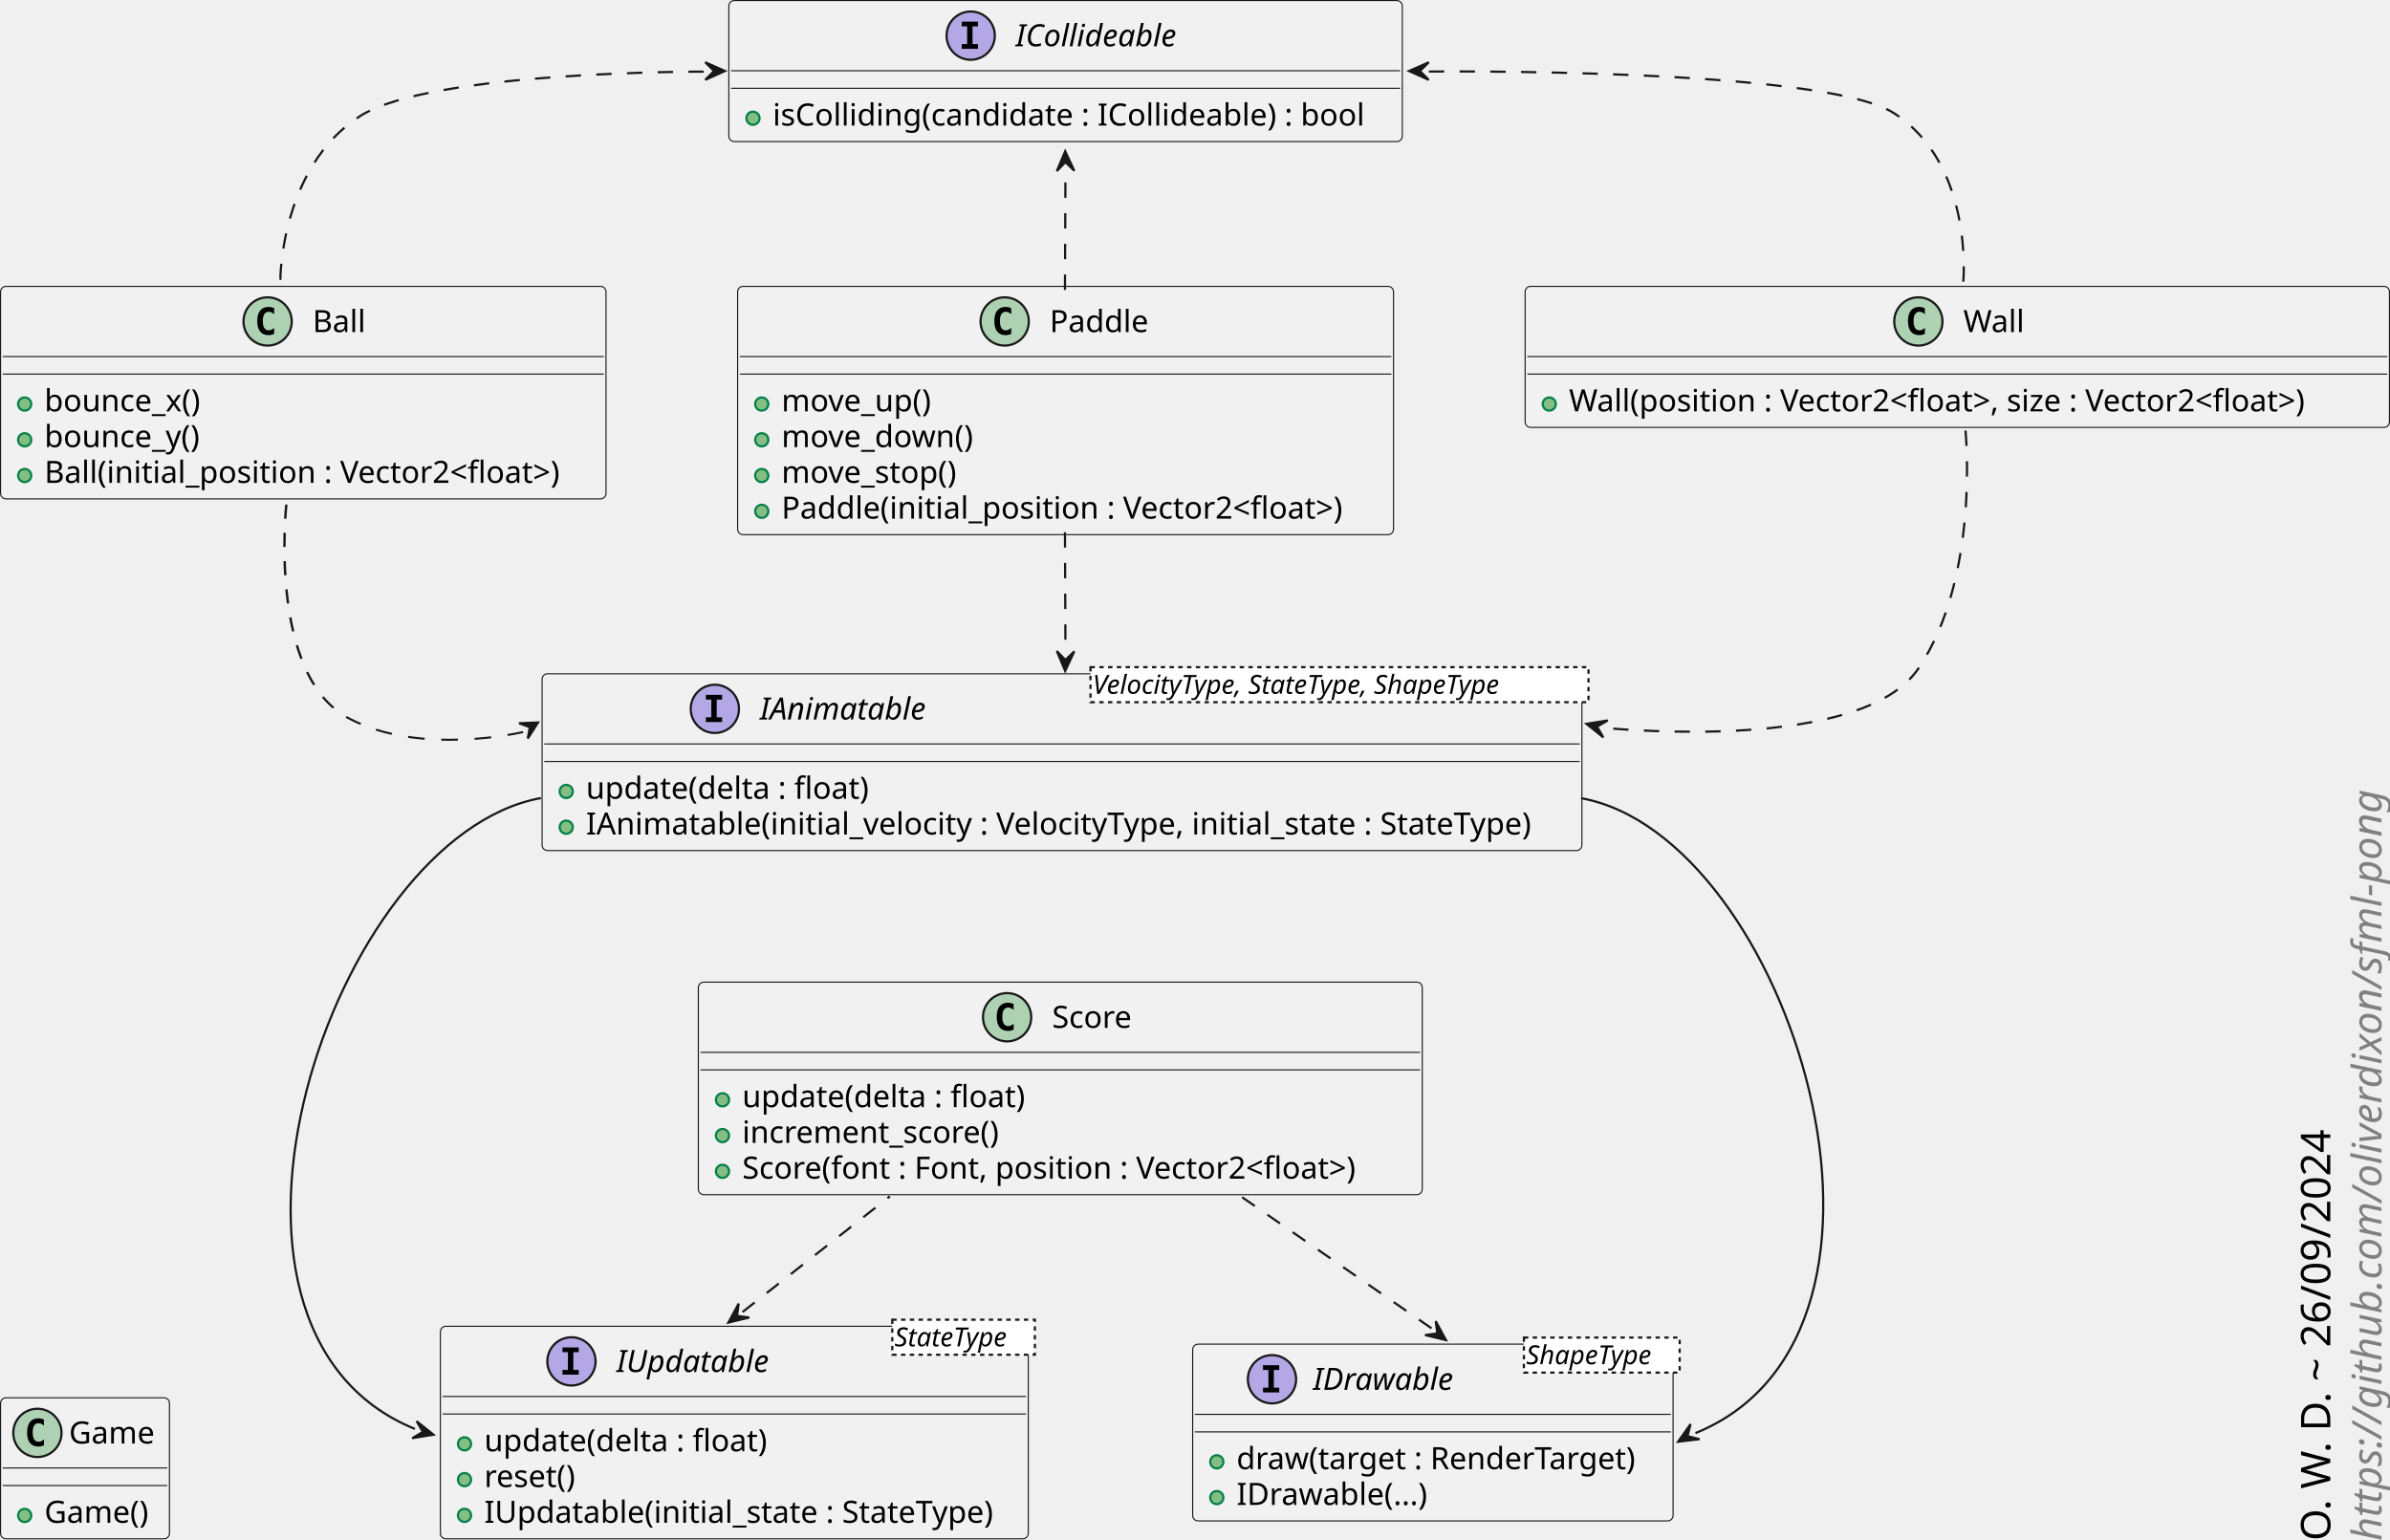
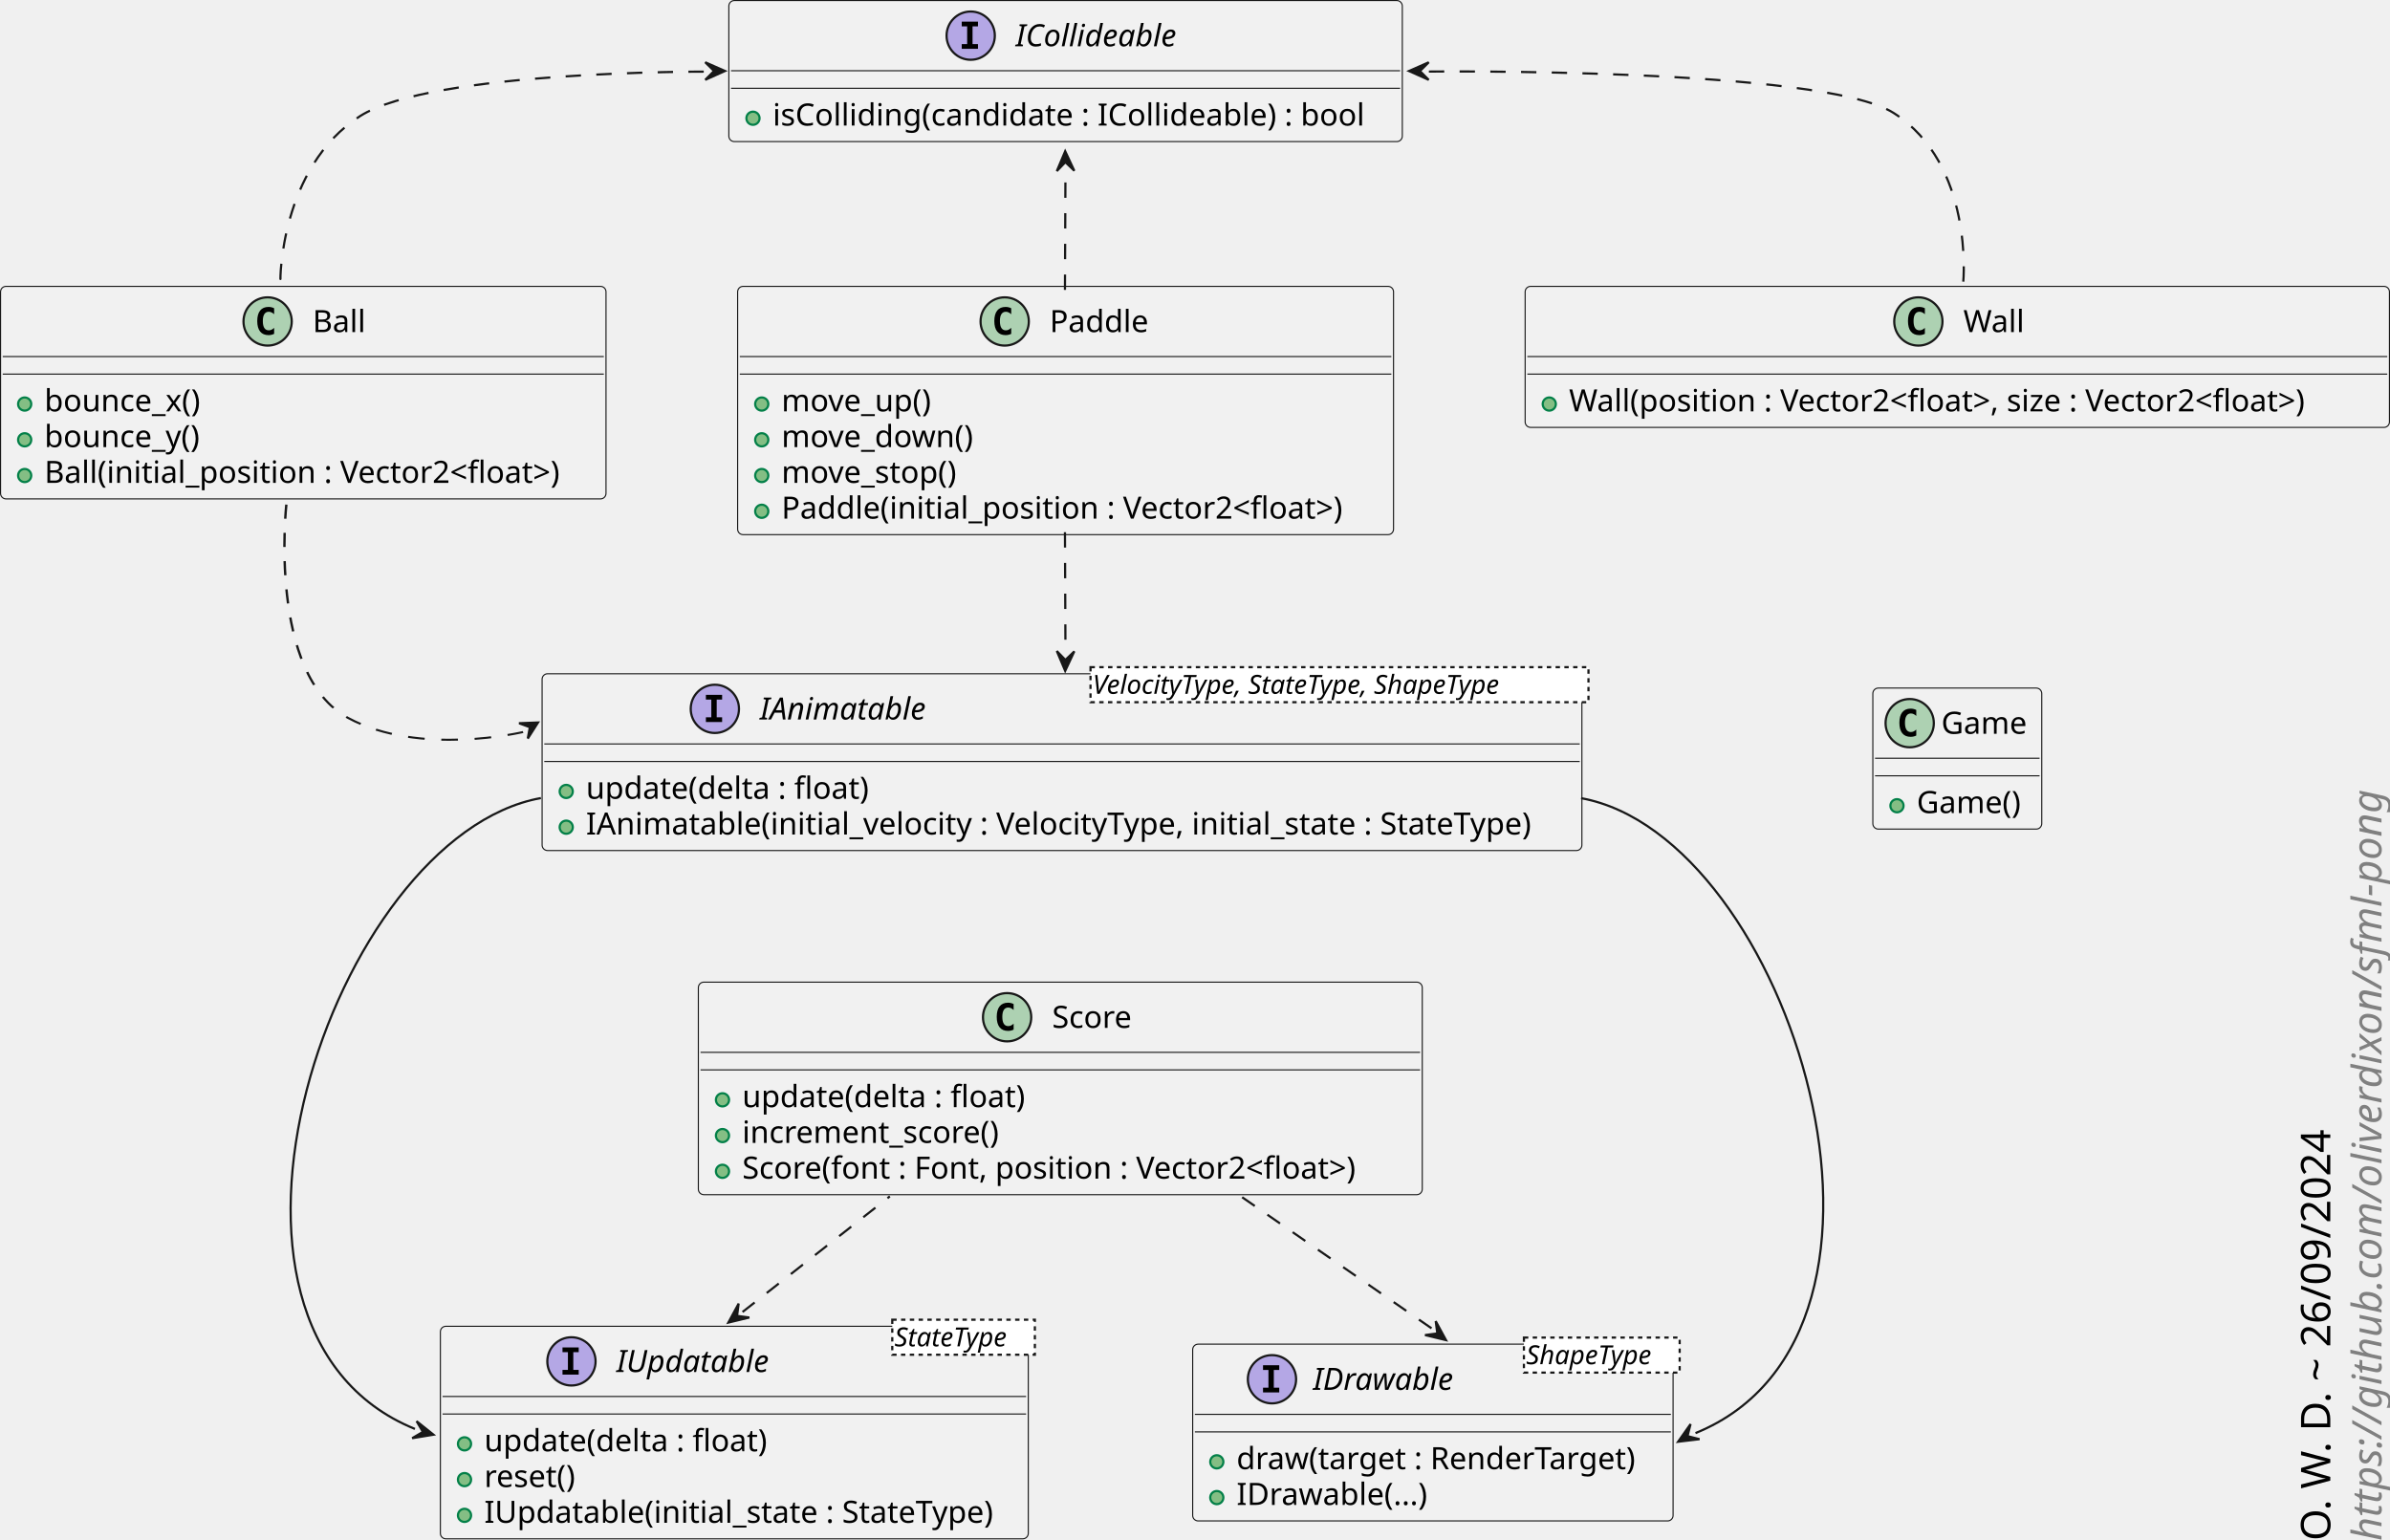
<svg xmlns="http://www.w3.org/2000/svg" width="1089.5" height="701.78" contentStyleType="text/css" preserveAspectRatio="none" version="1.1" viewBox="0 0 1089.5 701.78" zoomAndPan="magnify">
  <g id="a" transform="translate(232.19 594.64)">
    <rect id="b" x="311.5" y="18.15" width="219" height="80.594" rx="2.5" ry="2.5" fill="#f1f1f1" stroke="#181818" stroke-width=".5" codeLine="1" />
    <circle cx="347.65" cy="34.15" r="11" fill="#b4a7e5" stroke="#181818" />
    <path d="m343.57 29.916v-2.156h7.391v2.156h-2.469v8.078h2.469v2.156h-7.391v-2.156h2.469v-8.078z" />
    <text x="366.35" y="38.997" fill="#000000" font-family="sans-serif" font-size="14px" font-style="italic" textLength="67">IDrawable</text>
    <rect x="462.5" y="15.15" width="71" height="15.969" fill="#fff" stroke="#181818" stroke-dasharray="2, 2" />
    <text x="463.5" y="27.289" fill="#000000" font-family="sans-serif" font-size="12px" font-style="italic" textLength="69">ShapeType</text>
    <line x1="312.5" x2="529.5" y1="50.15" y2="50.15" stroke="#181818" stroke-width=".5" />
    <line x1="312.5" x2="529.5" y1="58.15" y2="58.15" stroke="#181818" stroke-width=".5" />
    <circle cx="322.5" cy="71.798" r="3" fill="#84be84" stroke="#038048" />
    <text x="331.5" y="75.145" fill="#000000" font-family="sans-serif" font-size="14px" textLength="193">draw(target : RenderTarget)</text>
    <circle cx="322.5" cy="88.095" r="3" fill="#84be84" stroke="#038048" />
    <text x="331.5" y="91.442" fill="#000000" font-family="sans-serif" font-size="14px" textLength="89">IDrawable(...)</text>
  </g>
  <g transform="translate(-240.48 -503.66)">
    <rect id="c" x="441.23" y="1108.3" width="268" height="96.891" rx="2.5" ry="2.5" fill="#f1f1f1" stroke="#181818" stroke-width=".5" codeLine="6" />
    <circle cx="500.98" cy="1124.3" r="11" fill="#b4a7e5" stroke="#181818" />
    <path d="m496.9 1120.1v-2.156h7.391v2.156h-2.469v8.078h2.469v2.156h-7.391v-2.156h2.469v-8.078z" />
    <text transform="translate(-249.77 1098.3)" x="771.25" y="30.847" fill="#000000" font-family="sans-serif" font-size="14px" font-style="italic" textLength="73">IUpdatable</text>
    <rect x="647.23" y="1105.3" width="65" height="15.969" fill="#fff" stroke="#181818" stroke-dasharray="2, 2" />
    <text transform="translate(-249.77 1098.3)" x="898" y="19.139" fill="#000000" font-family="sans-serif" font-size="12px" font-style="italic" textLength="63">StateType</text>
    <line x1="442.23" x2="708.23" y1="1140.3" y2="1140.3" stroke="#181818" stroke-width=".5" />
    <line x1="442.23" x2="708.23" y1="1148.3" y2="1148.3" stroke="#181818" stroke-width=".5" />
    <circle cx="452.23" cy="1161.9" r="3" fill="#84be84" stroke="#038048" />
    <text transform="translate(-249.77 1098.3)" x="711" y="66.995" fill="#000000" font-family="sans-serif" font-size="14px" textLength="135">update(delta : float)</text>
    <circle cx="452.23" cy="1178.2" r="3" fill="#84be84" stroke="#038048" />
    <text transform="translate(-249.77 1098.3)" x="711" y="83.292" fill="#000000" font-family="sans-serif" font-size="14px" textLength="46">reset()</text>
    <circle cx="452.23" cy="1194.5" r="3" fill="#84be84" stroke="#038048" />
    <text transform="translate(-249.77 1098.3)" x="711" y="99.589" fill="#000000" font-family="sans-serif" font-size="14px" textLength="242">IUpdatable(initial_state : StateType)</text>
  </g>
  <g id="d" transform="translate(-465.88 132.12)">
    <rect id="e" x="713" y="175.04" width="474" height="80.594" rx="2.5" ry="2.5" fill="#f1f1f1" stroke="#181818" stroke-width=".5" codeLine="12" />
    <circle cx="791.75" cy="191.04" r="11" fill="#b4a7e5" stroke="#181818" />
    <path d="m787.67 186.81v-2.156h7.391v2.156h-2.469v8.078h2.469v2.156h-7.391v-2.156h2.469v-8.078z" />
    <text x="812.25" y="195.887" fill="#000000" font-family="sans-serif" font-size="14px" font-style="italic" textLength="79">IAnimatable</text>
    <rect x="963" y="172.04" width="227" height="15.969" fill="#fff" stroke="#181818" stroke-dasharray="2, 2" />
    <text x="964" y="184.179" fill="#000000" font-family="sans-serif" font-size="12px" font-style="italic" textLength="225">VelocityType, StateType, ShapeType</text>
    <line x1="714" x2="1186" y1="207.04" y2="207.04" stroke="#181818" stroke-width=".5" />
    <line x1="714" x2="1186" y1="215.04" y2="215.04" stroke="#181818" stroke-width=".5" />
    <circle cx="724" cy="228.69" r="3" fill="#84be84" stroke="#038048" />
    <text x="733" y="232.035" fill="#000000" font-family="sans-serif" font-size="14px" textLength="135">update(delta : float)</text>
    <circle cx="724" cy="244.99" r="3" fill="#84be84" stroke="#038048" />
    <text x="733" y="248.332" fill="#000000" font-family="sans-serif" font-size="14px" textLength="448">IAnimatable(initial_velocity : VelocityType, initial_state : StateType)</text>
  </g>
  <g id="f" transform="translate(-39.25 -182.94)">
    <rect id="g" x="371.5" y="183.19" width="307" height="64.297" rx="2.5" ry="2.5" fill="#f1f1f1" stroke="#181818" stroke-width=".5" codeLine="17" />
    <circle cx="481.75" cy="199.19" r="11" fill="#b4a7e5" stroke="#181818" />
    <path d="m477.67 194.96v-2.156h7.391v2.156h-2.469v8.078h2.469v2.156h-7.391v-2.156h2.469v-8.078z" />
    <text x="502.25" y="204.037" fill="#000000" font-family="sans-serif" font-size="14px" font-style="italic" textLength="78">ICollideable</text>
    <line x1="372.5" x2="677.5" y1="215.19" y2="215.19" stroke="#181818" stroke-width=".5" />
    <line x1="372.5" x2="677.5" y1="223.19" y2="223.19" stroke="#181818" stroke-width=".5" />
    <circle cx="382.5" cy="236.84" r="3" fill="#84be84" stroke="#038048" />
    <text x="391.5" y="240.185" fill="#000000" font-family="sans-serif" font-size="14px" textLength="281">isColliding(candidate : ICollideable) : bool</text>
  </g>
  <g id="h" transform="translate(646.25 -217.68)">
    <rect id="i" x="49" y="348.23" width="394" height="64.297" rx="2.5" ry="2.5" fill="#f1f1f1" stroke="#181818" stroke-width=".5" codeLine="21" />
    <circle cx="228.25" cy="364.23" r="11" fill="#add1b2" stroke="#181818" />
    <path d="m231.22 369.87q-0.578 0.297-1.219 0.438-0.641 0.156-1.344 0.156-2.5 0-3.828-1.641-1.312-1.656-1.312-4.781t1.312-4.781q1.328-1.656 3.828-1.656 0.703 0 1.344 0.156 0.656 0.156 1.219 0.453v2.719q-0.625-0.578-1.219-0.844-0.594-0.281-1.219-0.281-1.344 0-2.031 1.078-0.688 1.062-0.688 3.156 0 2.094 0.688 3.172 0.688 1.062 2.031 1.062 0.625 0 1.219-0.266 0.594-0.281 1.219-0.859z" />
    <text x="248.75" y="369.077" fill="#000000" font-family="sans-serif" font-size="14px" textLength="27">Wall</text>
    <line x1="50" x2="442" y1="380.23" y2="380.23" stroke="#181818" stroke-width=".5" />
    <line x1="50" x2="442" y1="388.23" y2="388.23" stroke="#181818" stroke-width=".5" />
    <circle cx="60" cy="401.88" r="3" fill="#84be84" stroke="#038048" />
    <text x="69" y="405.225" fill="#000000" font-family="sans-serif" font-size="14px" textLength="368">Wall(position : Vector2&lt;float&gt;, size : Vector2&lt;float&gt;)</text>
  </g>
  <g id="j" transform="translate(311.35 280.86)">
    <rect id="k" x="7" y="166.89" width="330" height="96.891" rx="2.5" ry="2.5" fill="#f1f1f1" stroke="#181818" stroke-width=".5" codeLine="25" />
    <circle cx="147.75" cy="182.89" r="11" fill="#add1b2" stroke="#181818" />
    <path d="m150.72 188.53q-0.578 0.297-1.219 0.438-0.641 0.156-1.344 0.156-2.5 0-3.828-1.641-1.312-1.656-1.312-4.781t1.312-4.781q1.328-1.656 3.828-1.656 0.703 0 1.344 0.156 0.656 0.156 1.219 0.453v2.719q-0.625-0.578-1.219-0.844-0.594-0.281-1.219-0.281-1.344 0-2.031 1.078-0.688 1.062-0.688 3.156 0 2.094 0.688 3.172 0.688 1.062 2.031 1.062 0.625 0 1.219-0.266 0.594-0.281 1.219-0.859z" />
    <text x="168.25" y="187.737" fill="#000000" font-family="sans-serif" font-size="14px" textLength="40">Score</text>
    <line x1="8" x2="336" y1="198.89" y2="198.89" stroke="#181818" stroke-width=".5" />
    <line x1="8" x2="336" y1="206.89" y2="206.89" stroke="#181818" stroke-width=".5" />
    <circle cx="18" cy="220.54" r="3" fill="#84be84" stroke="#038048" />
    <text x="27" y="223.885" fill="#000000" font-family="sans-serif" font-size="14px" textLength="135">update(delta : float)</text>
    <circle cx="18" cy="236.84" r="3" fill="#84be84" stroke="#038048" />
    <text x="27" y="240.182" fill="#000000" font-family="sans-serif" font-size="14px" textLength="126">increment_score()</text>
    <circle cx="18" cy="253.13" r="3" fill="#84be84" stroke="#038048" />
    <text x="27" y="256.479" fill="#000000" font-family="sans-serif" font-size="14px" textLength="304">Score(font : Font, position : Vector2&lt;float&gt;)</text>
  </g>
  <g id="l" transform="translate(-142.25 -193.23)">
    <rect id="m" x="478.5" y="323.78" width="299" height="113.19" rx="2.5" ry="2.5" fill="#f1f1f1" stroke="#181818" stroke-width=".5" codeLine="31" />
    <circle cx="600.25" cy="339.78" r="11" fill="#add1b2" stroke="#181818" />
    <path d="m603.22 345.42q-0.578 0.297-1.219 0.438-0.641 0.156-1.344 0.156-2.5 0-3.828-1.641-1.312-1.656-1.312-4.781t1.312-4.781q1.328-1.656 3.828-1.656 0.703 0 1.344 0.156 0.656 0.156 1.219 0.453v2.719q-0.625-0.578-1.219-0.844-0.594-0.281-1.219-0.281-1.344 0-2.031 1.078-0.688 1.062-0.688 3.156 0 2.094 0.688 3.172 0.688 1.062 2.031 1.062 0.625 0 1.219-0.266 0.594-0.281 1.219-0.859z" />
    <text x="620.75" y="344.627" fill="#000000" font-family="sans-serif" font-size="14px" textLength="47">Paddle</text>
    <line x1="479.5" x2="776.5" y1="355.78" y2="355.78" stroke="#181818" stroke-width=".5" />
    <line x1="479.5" x2="776.5" y1="363.78" y2="363.78" stroke="#181818" stroke-width=".5" />
    <circle cx="489.5" cy="377.43" r="3" fill="#84be84" stroke="#038048" />
    <text x="498.5" y="380.775" fill="#000000" font-family="sans-serif" font-size="14px" textLength="73">move_up()</text>
    <circle cx="489.5" cy="393.73" r="3" fill="#84be84" stroke="#038048" />
    <text x="498.5" y="397.072" fill="#000000" font-family="sans-serif" font-size="14px" textLength="93">move_down()</text>
    <circle cx="489.5" cy="410.02" r="3" fill="#84be84" stroke="#038048" />
    <text x="498.5" y="413.369" fill="#000000" font-family="sans-serif" font-size="14px" textLength="86">move_stop()</text>
    <circle cx="489.5" cy="426.32" r="3" fill="#84be84" stroke="#038048" />
    <text x="498.5" y="429.666" fill="#000000" font-family="sans-serif" font-size="14px" textLength="273">Paddle(initial_position : Vector2&lt;float&gt;)</text>
  </g>
  <g id="n" transform="translate(-811.75 -201.38)">
    <rect id="o" x="812" y="331.93" width="276" height="96.891" rx="2.5" ry="2.5" fill="#f1f1f1" stroke="#181818" stroke-width=".5" codeLine="38" />
    <circle cx="933.75" cy="347.93" r="11" fill="#add1b2" stroke="#181818" />
    <path d="m936.72 353.57q-0.578 0.297-1.219 0.438-0.641 0.156-1.344 0.156-2.5 0-3.828-1.641-1.312-1.656-1.312-4.781t1.312-4.781q1.328-1.656 3.828-1.656 0.703 0 1.344 0.156 0.656 0.156 1.219 0.453v2.719q-0.625-0.578-1.219-0.844-0.594-0.281-1.219-0.281-1.344 0-2.031 1.078-0.688 1.062-0.688 3.156 0 2.094 0.688 3.172 0.688 1.062 2.031 1.062 0.625 0 1.219-0.266 0.594-0.281 1.219-0.859z" />
    <text x="954.25" y="352.777" fill="#000000" font-family="sans-serif" font-size="14px" textLength="24">Ball</text>
    <line x1="813" x2="1087" y1="363.93" y2="363.93" stroke="#181818" stroke-width=".5" />
    <line x1="813" x2="1087" y1="371.93" y2="371.93" stroke="#181818" stroke-width=".5" />
    <circle cx="823" cy="385.58" r="3" fill="#84be84" stroke="#038048" />
    <text x="832" y="388.925" fill="#000000" font-family="sans-serif" font-size="14px" textLength="77">bounce_x()</text>
    <circle cx="823" cy="401.88" r="3" fill="#84be84" stroke="#038048" />
    <text x="832" y="405.222" fill="#000000" font-family="sans-serif" font-size="14px" textLength="77">bounce_y()</text>
    <circle cx="823" cy="418.17" r="3" fill="#84be84" stroke="#038048" />
    <text x="832" y="421.519" fill="#000000" font-family="sans-serif" font-size="14px" textLength="250">Ball(initial_position : Vector2&lt;float&gt;)</text>
  </g>
-   <g id="p" transform="translate(-993.25 610.94)">
+   <g id="p" transform="translate(-139.75 287.38)">
    <rect id="q" x="993.5" y="26.3" width="77" height="64.297" rx="2.5" ry="2.5" fill="#f1f1f1" stroke="#181818" stroke-width=".5" codeLine="44" />
    <circle cx="1010.3" cy="42.3" r="11" fill="#add1b2" stroke="#181818" />
    <path d="m1013.3 47.941q-0.578 0.297-1.219 0.438-0.641 0.156-1.344 0.156-2.5 0-3.828-1.641-1.312-1.656-1.312-4.781t1.312-4.781q1.328-1.656 3.828-1.656 0.703 0 1.344 0.156 0.656 0.156 1.219 0.453v2.719q-0.625-0.578-1.219-0.844-0.594-0.281-1.219-0.281-1.344 0-2.031 1.078-0.688 1.062-0.688 3.156 0 2.094 0.688 3.172 0.688 1.062 2.031 1.062 0.625 0 1.219-0.266 0.594-0.281 1.219-0.859z" />
    <text x="1024.7" y="47.147" fill="#000000" font-family="sans-serif" font-size="14px" textLength="41">Game</text>
    <line x1="994.5" x2="1069.5" y1="58.3" y2="58.3" stroke="#181818" stroke-width=".5" />
    <line x1="994.5" x2="1069.5" y1="66.3" y2="66.3" stroke="#181818" stroke-width=".5" />
    <circle cx="1004.5" cy="79.948" r="3" fill="#84be84" stroke="#038048" />
    <text x="1013.5" y="83.295" fill="#000000" font-family="sans-serif" font-size="14px" textLength="51">Game()</text>
  </g>
  <g transform="translate(-240.48 -503.66)" stroke="#181818">
    <path d="m429.63 1155.1c-112.87-45.923-37.799-270.37 57.415-287.61" fill="none" codeLine="48" />
    <polygon transform="rotate(143.54 477.8 562.39)" points="866.06 116.7 866.66 111.07 872.29 111.67 863.52 107.18" fill="#181818" />
  </g>
  <g transform="matrix(-1 0 0 1 1207.8 -503.66)" stroke="#181818">
    <path d="m434.89 1157c-112.87-45.923-43.057-272.21 52.158-289.46" fill="none" codeLine="48" />
    <polygon transform="rotate(159.7 558.85 596.4)" points="863.52 107.18 866.06 116.7 866.66 111.07 872.29 111.67" fill="#181818" />
  </g>
  <g transform="matrix(1 0 0 -1 -733.73 1106.4)" stroke="#181818">
    <path d="m1219.2 863.77 0.225-53.111" fill="none" stroke-dasharray="7, 7" codeLine="53" />
    <polygon transform="rotate(-59.176 1405.9 -309.33)" points="351.67 107.28 357.2 99.13 347.45 100.49 352.95 101.77" fill="#181818" />
  </g>
  <g transform="translate(-733.73 -731.6)" stroke="#181818">
    <path d="m1219.2 863.77 0.225-53.111" fill="none" stroke-dasharray="7, 7" codeLine="53" />
    <polygon transform="rotate(-59.176 1405.9 -309.33)" points="357.2 99.13 347.45 100.49 352.95 101.77 351.67 107.28" fill="#181818" />
  </g>
  <g id="r" transform="matrix(1 0 0 -1 -183.7 866.09)" stroke="#181818">
    <path id="s" d="m522.19 267.97 67.153 52.711" fill="none" stroke-dasharray="7, 7" codeLine="57" />
    <polygon transform="rotate(-20.2 573.43 337.25)" points="547.53 252 553.05 253.24 544.86 247.77 546.28 257.52" fill="#181818" />
    <g transform="matrix(-1 0 0 1 1338.7 0)">
      <path d="m502.42 260.52 86.932 60.17" fill="none" stroke-dasharray="7, 7" codeLine="57" />
      <polygon transform="rotate(-20.2 541.02 389.11)" points="553.05 253.24 544.86 247.77 546.28 257.52 547.53 252" fill="#181818" />
    </g>
  </g>
  <g transform="matrix(1 0 0 .84847 -582.55 82.54)" stroke="#181818" stroke-width="1.086">
    <path id="t" d="m713.08 173.85s-8.577 91.236 28.181 114.64c32.701 20.82 79.733 7.558 79.733 7.558" fill="none" stroke-dasharray="7.599, 7.599" codeLine="60" />
    <polygon transform="matrix(-.50893 .83031 -.72864 -.77613 1317.6 -20.957)" points="612.12 249.76 617.29 247.46 607.45 247.97 614.42 254.93" fill="#181818" />
  </g>
  <g transform="matrix(1 0 0 -1 -582.78 291.44)" stroke="#181818">
    <path d="m710.64 164.3c-0.162-2.139-0.43 50.835 36.328 74.238 32.701 20.82 157.94 20.242 157.94 20.242" fill="none" stroke-dasharray="7, 7" codeLine="60" />
    <polygon transform="rotate(159.17 759.34 281.63)" points="612.12 249.76 617.29 247.46 607.45 247.97 614.42 254.93" fill="#181818" />
  </g>
-   <g transform="matrix(-1 0 0 1 1547.9 56.199)" stroke="#181818">
-     <path d="m651.92 140.09s-6.784 66.784 21.523 108.56c25.858 38.159 136.51 27.401 140.74 27.212" fill="none" stroke-dasharray="7, 7" codeLine="60" />
-     <polygon transform="rotate(144.17 711.9 296)" points="612.12 249.76 617.29 247.46 607.45 247.97 614.42 254.93" fill="#181818" />
-   </g>
  <path d="m894.98 128.4s4.998-53.504-31.76-76.907c-32.701-20.82-212.07-18.868-212.07-18.868" fill="none" stroke="#181818" stroke-dasharray="7, 7" codeLine="60" />
  <polygon transform="rotate(-20.833 38.485 45.386)" points="607.45 247.97 614.42 254.93 612.12 249.76 617.29 247.46" fill="#181818" stroke="#181818" />
  <text transform="rotate(-90)" x="-702.439" y="1062.284" font-family="sans-serif" font-size="18.667px" style="line-height:1.25" xml:space="preserve">
    <tspan x="-702.439" y="1062.284" fill="#000000">O. W. D. ~ 26/09/2024</tspan>
    <tspan x="-702.439" y="1085.617" fill="#808080" font-style="italic">https://github.com/oliverdixon/sfml-pong</tspan>
  </text>
</svg>
